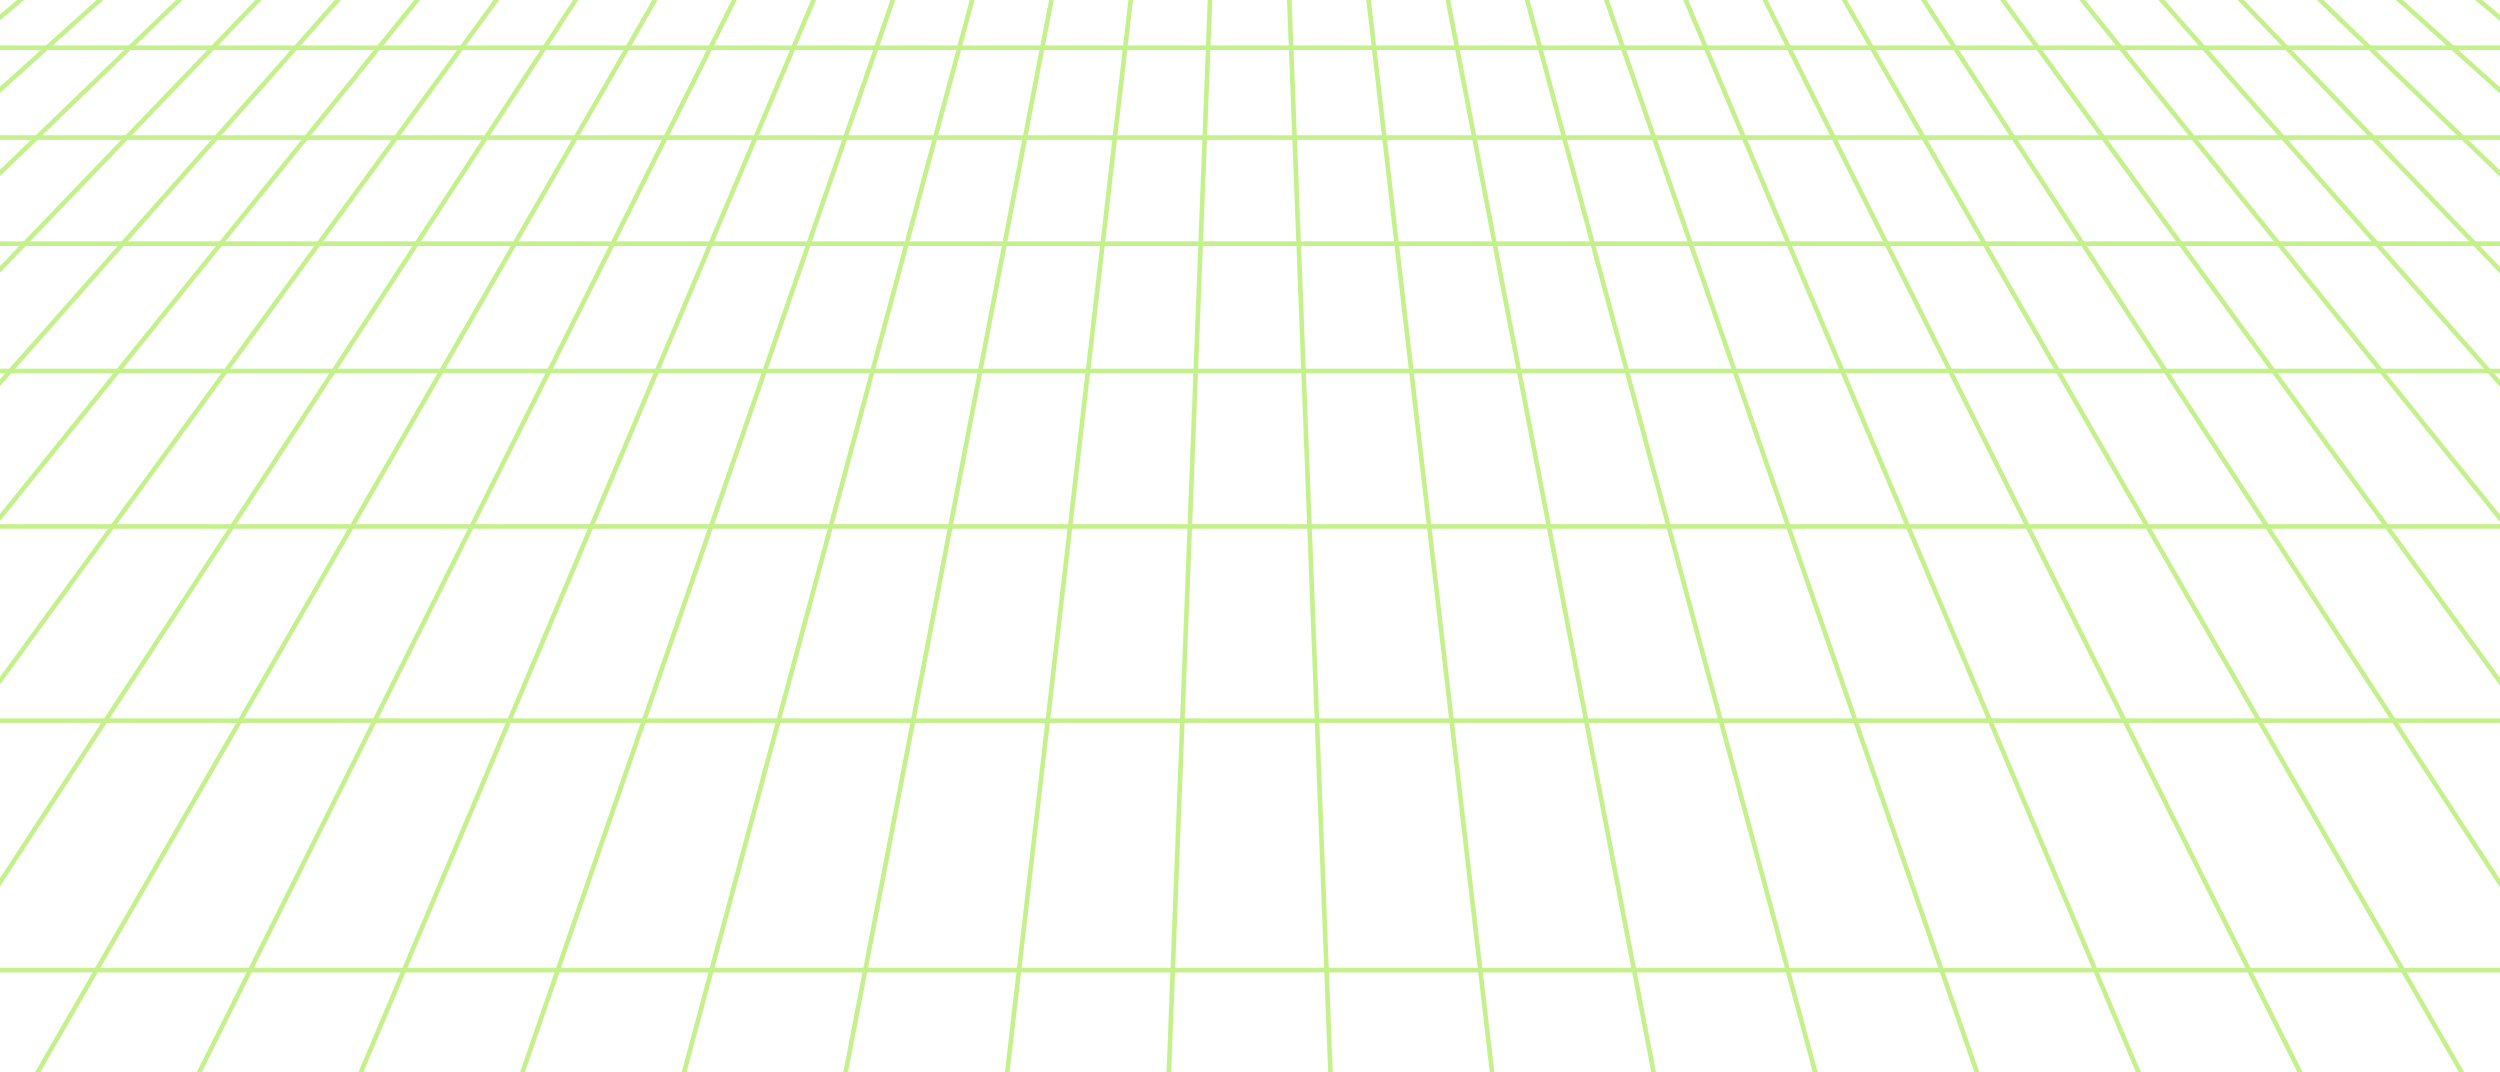
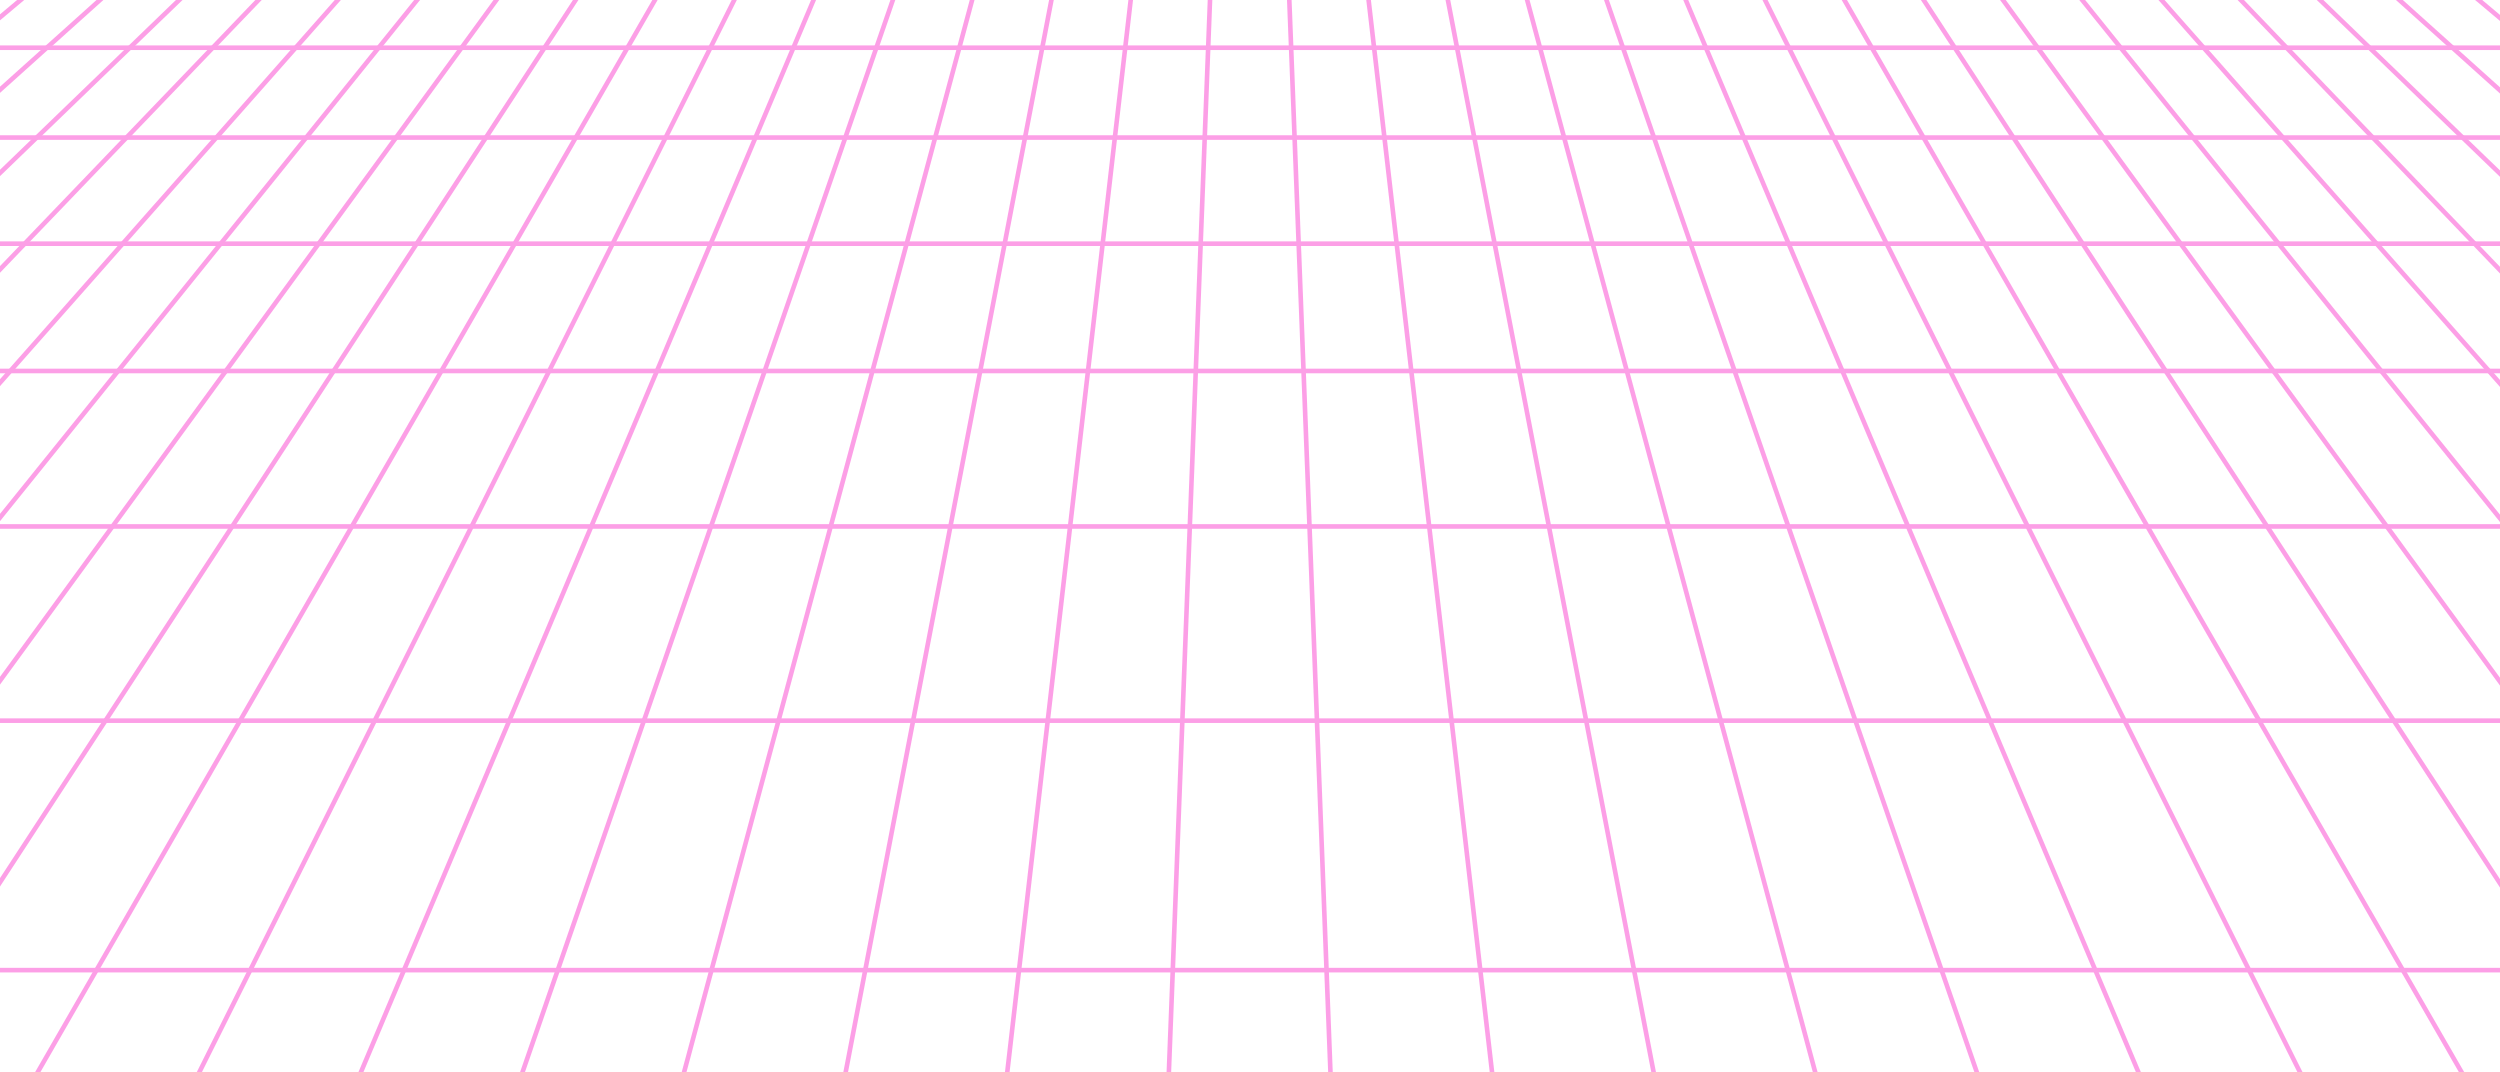
<svg xmlns="http://www.w3.org/2000/svg" width="1624" height="696" viewBox="0 0 1624 696" fill="none">
-   <g opacity="0.5" stroke="#8ae319" stroke-width="3" stroke-miterlimit="10">
+   <g opacity="0.5" stroke="#f940ce" stroke-width="3" stroke-miterlimit="10">
    <path d="M-993.14 846H2616.69L1105.67 -424H517.874L-993.14 846Z" />
    <path d="M-23.476 31.002H1647.02" />
    <path d="M-92.908 89.359H1716.46" />
    <path d="M-174.929 158.3H1798.48" />
    <path d="M-273.309 240.987H1896.86" />
    <path d="M-393.481 341.988H2017.02" />
    <path d="M-543.579 468.147H2167.13" />
    <path d="M-736.382 630.197H2359.93" />
    <path d="M2500.24 846L1086.71 -424" />
    <path d="M2383.79 846L1067.75 -424" />
    <path d="M2267.35 846L1048.79 -424" />
    <path d="M2150.9 846L1029.83 -424" />
    <path d="M2034.46 846L1010.87 -424" />
    <path d="M1918.01 846L991.906 -424" />
    <path d="M1801.57 846L972.946 -424" />
    <path d="M1685.12 846L953.985 -424" />
    <path d="M1568.67 846L935.023 -424" />
    <path d="M1452.23 846L916.061 -424" />
    <path d="M1335.78 846L897.099 -424" />
    <path d="M1219.33 846L878.137 -424" />
    <path d="M1102.89 846L859.178 -424" />
    <path d="M986.443 846L840.216 -424" />
    <path d="M869.999 846L821.257 -424" />
    <path d="M753.553 846L802.295 -424" />
    <path d="M637.105 846L783.332 -424" />
    <path d="M520.658 846L764.37 -424" />
    <path d="M404.21 846L745.407 -424" />
    <path d="M287.77 846L726.451 -424" />
    <path d="M171.322 846L707.488 -424" />
    <path d="M54.874 846L688.525 -424" />
    <path d="M-61.573 846L669.563 -424" />
    <path d="M-178.018 846L650.603 -424" />
    <path d="M-294.465 846L631.64 -424" />
    <path d="M-410.909 846L612.681 -424" />
    <path d="M-527.356 846L593.719 -424" />
    <path d="M-643.801 846L574.758 -424" />
    <path d="M-760.245 846L555.799 -424" />
    <path d="M-876.693 846L536.836 -424" />
  </g>
</svg>
